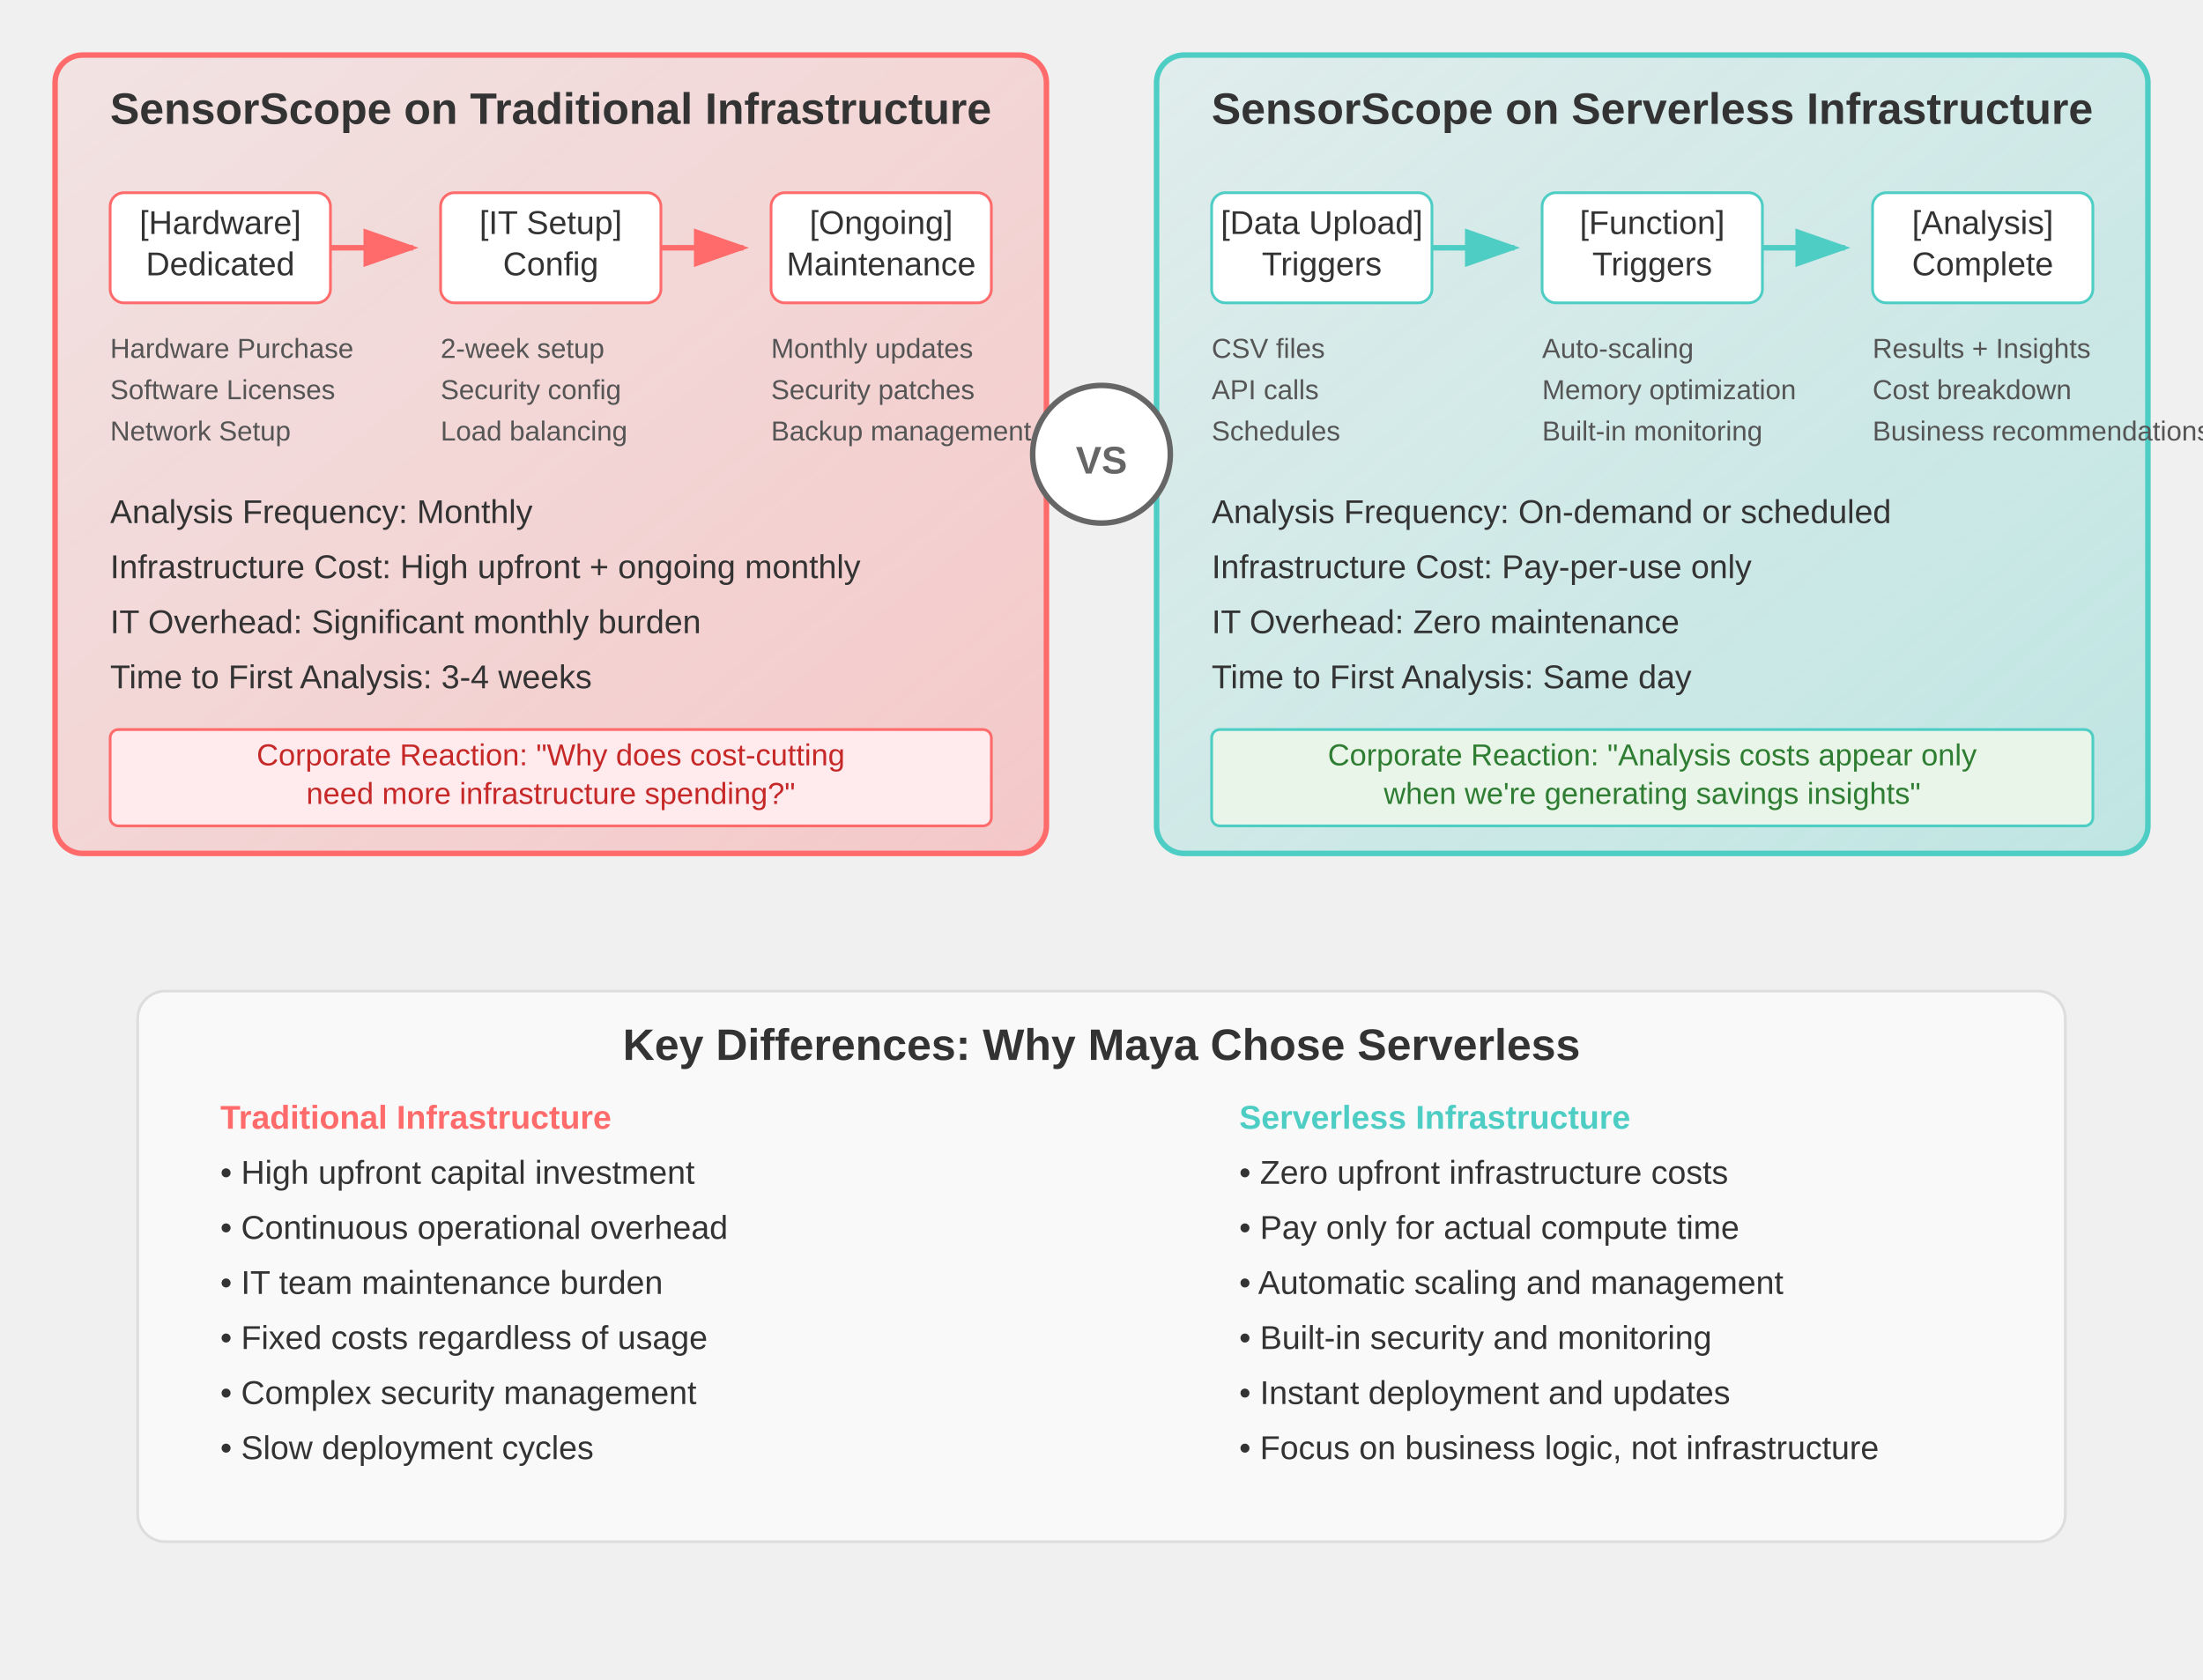
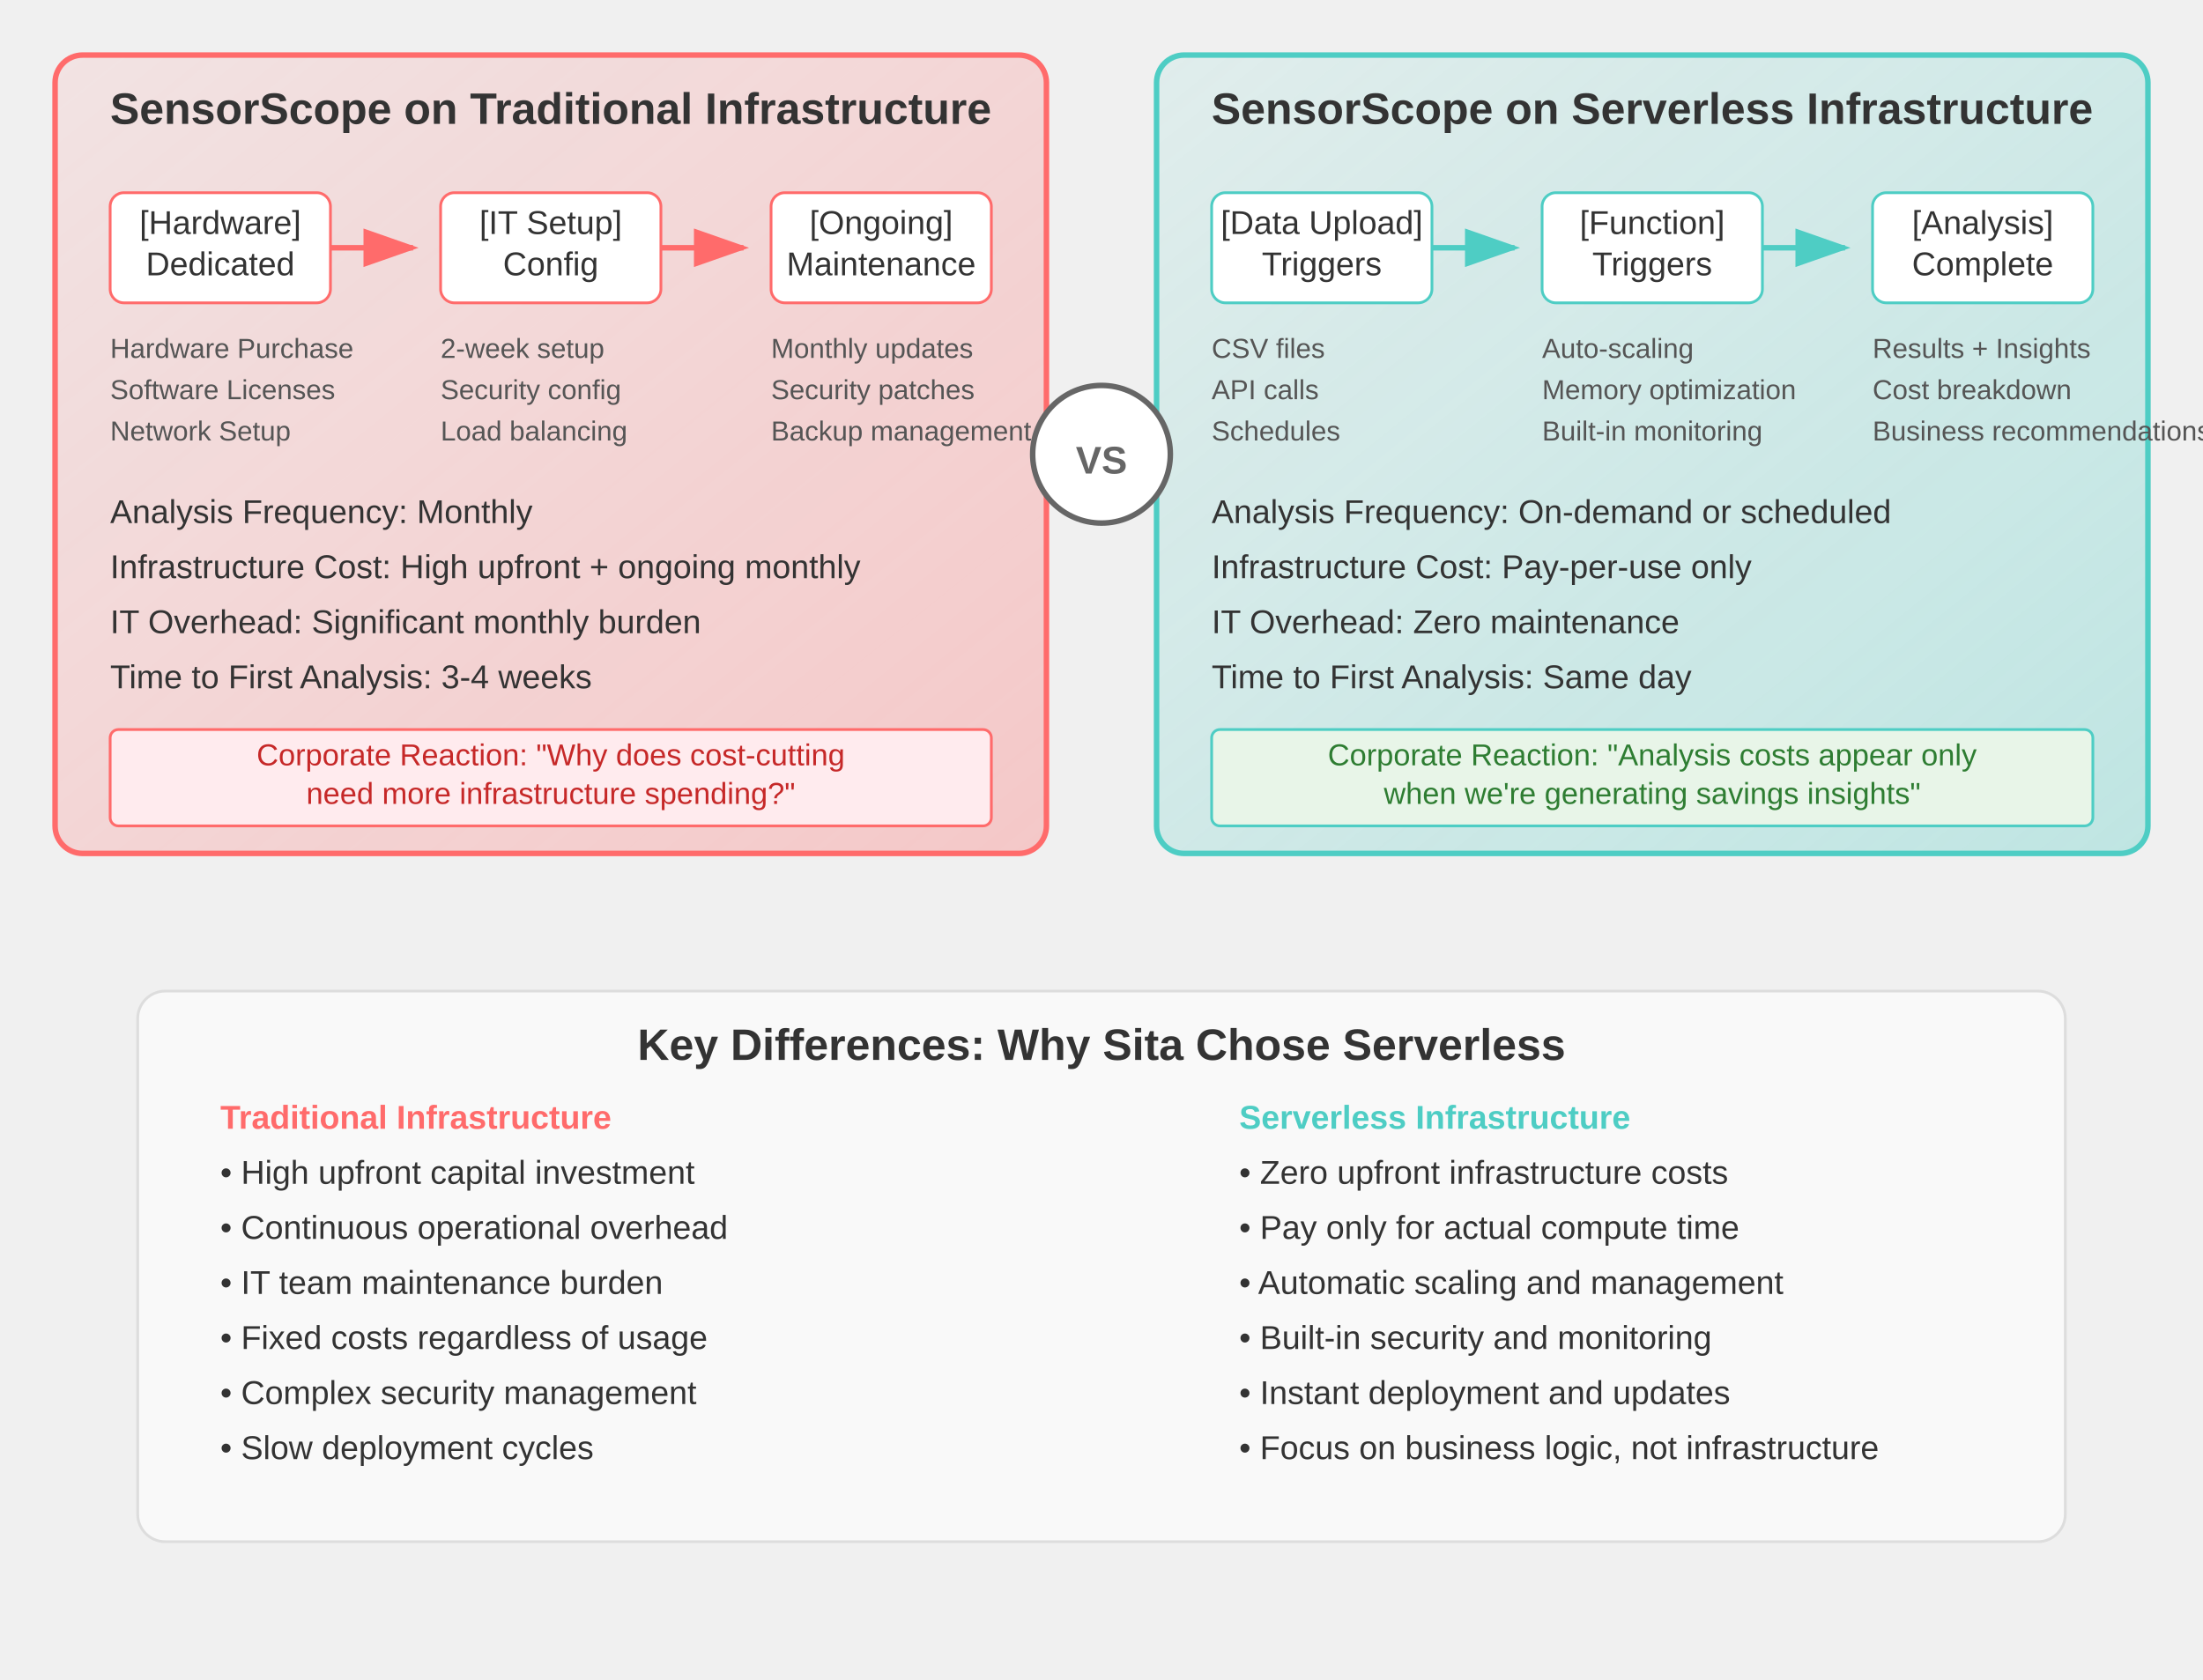
<svg xmlns="http://www.w3.org/2000/svg" width="800" height="610" viewBox="0 0 800 610">
  <defs>
    <linearGradient id="traditionalGrad" x1="0%" y1="0%" x2="100%" y2="100%">
      <stop offset="0%" style="stop-color:#ff6b6b;stop-opacity:0.1" />
      <stop offset="100%" style="stop-color:#ff6b6b;stop-opacity:0.3" />
    </linearGradient>
    <linearGradient id="serverlessGrad" x1="0%" y1="0%" x2="100%" y2="100%">
      <stop offset="0%" style="stop-color:#4ecdc4;stop-opacity:0.1" />
      <stop offset="100%" style="stop-color:#4ecdc4;stop-opacity:0.3" />
    </linearGradient>
  </defs>
  <g>
    <rect x="20" y="20" width="360" height="290" fill="url(#traditionalGrad)" stroke="#ff6b6b" stroke-width="2" rx="10" />
    <text x="200" y="45" text-anchor="middle" font-family="Arial, sans-serif" font-size="16" font-weight="bold" fill="#333">
      SensorScope on Traditional Infrastructure
    </text>
    <rect x="40" y="70" width="80" height="40" fill="#fff" stroke="#ff6b6b" stroke-width="1" rx="5" />
    <text x="80" y="85" text-anchor="middle" font-family="Arial, sans-serif" font-size="12" fill="#333">[Hardware]</text>
    <text x="80" y="100" text-anchor="middle" font-family="Arial, sans-serif" font-size="12" fill="#333">Dedicated</text>
    <rect x="160" y="70" width="80" height="40" fill="#fff" stroke="#ff6b6b" stroke-width="1" rx="5" />
    <text x="200" y="85" text-anchor="middle" font-family="Arial, sans-serif" font-size="12" fill="#333">[IT Setup]</text>
    <text x="200" y="100" text-anchor="middle" font-family="Arial, sans-serif" font-size="12" fill="#333">Config</text>
    <rect x="280" y="70" width="80" height="40" fill="#fff" stroke="#ff6b6b" stroke-width="1" rx="5" />
    <text x="320" y="85" text-anchor="middle" font-family="Arial, sans-serif" font-size="12" fill="#333">[Ongoing]</text>
    <text x="320" y="100" text-anchor="middle" font-family="Arial, sans-serif" font-size="12" fill="#333">Maintenance</text>
    <path d="M 120 90 L 150 90" stroke="#ff6b6b" stroke-width="2" marker-end="url(#arrowhead)" />
    <path d="M 240 90 L 270 90" stroke="#ff6b6b" stroke-width="2" marker-end="url(#arrowhead)" />
    <g font-family="Arial, sans-serif" font-size="10" fill="#555">
      <text x="40" y="130">Hardware Purchase</text>
      <text x="40" y="145">Software Licenses</text>
      <text x="40" y="160">Network Setup</text>
      <text x="160" y="130">2-week setup</text>
      <text x="160" y="145">Security config</text>
      <text x="160" y="160">Load balancing</text>
      <text x="280" y="130">Monthly updates</text>
      <text x="280" y="145">Security patches</text>
      <text x="280" y="160">Backup management</text>
    </g>
    <g font-family="Arial, sans-serif" font-size="12" fill="#333">
      <text x="40" y="190">Analysis Frequency: Monthly</text>
      <text x="40" y="210">Infrastructure Cost: High upfront + ongoing monthly</text>
      <text x="40" y="230">IT Overhead: Significant monthly burden</text>
      <text x="40" y="250">Time to First Analysis: 3-4 weeks</text>
    </g>
    <rect x="40" y="265" width="320" height="35" fill="#ffebee" stroke="#ff6b6b" stroke-width="1" rx="3" />
    <text x="200" y="278" text-anchor="middle" font-family="Arial, sans-serif" font-size="11" fill="#c62828">
      Corporate Reaction: "Why does cost-cutting
    </text>
    <text x="200" y="292" text-anchor="middle" font-family="Arial, sans-serif" font-size="11" fill="#c62828">
      need more infrastructure spending?"
    </text>
  </g>
  <g>
    <rect x="420" y="20" width="360" height="290" fill="url(#serverlessGrad)" stroke="#4ecdc4" stroke-width="2" rx="10" />
    <text x="600" y="45" text-anchor="middle" font-family="Arial, sans-serif" font-size="16" font-weight="bold" fill="#333">
      SensorScope on Serverless Infrastructure
    </text>
    <rect x="440" y="70" width="80" height="40" fill="#fff" stroke="#4ecdc4" stroke-width="1" rx="5" />
    <text x="480" y="85" text-anchor="middle" font-family="Arial, sans-serif" font-size="12" fill="#333">[Data Upload]</text>
    <text x="480" y="100" text-anchor="middle" font-family="Arial, sans-serif" font-size="12" fill="#333">Triggers</text>
    <rect x="560" y="70" width="80" height="40" fill="#fff" stroke="#4ecdc4" stroke-width="1" rx="5" />
    <text x="600" y="85" text-anchor="middle" font-family="Arial, sans-serif" font-size="12" fill="#333">[Function]</text>
    <text x="600" y="100" text-anchor="middle" font-family="Arial, sans-serif" font-size="12" fill="#333">Triggers</text>
    <rect x="680" y="70" width="80" height="40" fill="#fff" stroke="#4ecdc4" stroke-width="1" rx="5" />
    <text x="720" y="85" text-anchor="middle" font-family="Arial, sans-serif" font-size="12" fill="#333">[Analysis]</text>
    <text x="720" y="100" text-anchor="middle" font-family="Arial, sans-serif" font-size="12" fill="#333">Complete</text>
    <path d="M 520 90 L 550 90" stroke="#4ecdc4" stroke-width="2" marker-end="url(#arrowhead2)" />
    <path d="M 640 90 L 670 90" stroke="#4ecdc4" stroke-width="2" marker-end="url(#arrowhead2)" />
    <g font-family="Arial, sans-serif" font-size="10" fill="#555">
      <text x="440" y="130">CSV files</text>
      <text x="440" y="145">API calls</text>
      <text x="440" y="160">Schedules</text>
      <text x="560" y="130">Auto-scaling</text>
      <text x="560" y="145">Memory optimization</text>
      <text x="560" y="160">Built-in monitoring</text>
      <text x="680" y="130">Results + Insights</text>
      <text x="680" y="145">Cost breakdown</text>
      <text x="680" y="160">Business recommendations</text>
    </g>
    <g font-family="Arial, sans-serif" font-size="12" fill="#333">
      <text x="440" y="190">Analysis Frequency: On-demand or scheduled</text>
      <text x="440" y="210">Infrastructure Cost: Pay-per-use only</text>
      <text x="440" y="230">IT Overhead: Zero maintenance</text>
      <text x="440" y="250">Time to First Analysis: Same day</text>
    </g>
    <rect x="440" y="265" width="320" height="35" fill="#e8f5e8" stroke="#4ecdc4" stroke-width="1" rx="3" />
    <text x="600" y="278" text-anchor="middle" font-family="Arial, sans-serif" font-size="11" fill="#2e7d32">
      Corporate Reaction: "Analysis costs appear only
    </text>
    <text x="600" y="292" text-anchor="middle" font-family="Arial, sans-serif" font-size="11" fill="#2e7d32">
      when we're generating savings insights"
    </text>
  </g>
  <g>
    <circle cx="400" cy="165" r="25" fill="#fff" stroke="#666" stroke-width="2" />
    <text x="400" y="172" text-anchor="middle" font-family="Arial, sans-serif" font-size="14" font-weight="bold" fill="#666">VS</text>
  </g>
  <defs>
    <marker id="arrowhead" markerWidth="10" markerHeight="7" refX="9" refY="3.5" orient="auto">
      <polygon points="0 0, 10 3.5, 0 7" fill="#ff6b6b" />
    </marker>
    <marker id="arrowhead2" markerWidth="10" markerHeight="7" refX="9" refY="3.5" orient="auto">
      <polygon points="0 0, 10 3.5, 0 7" fill="#4ecdc4" />
    </marker>
  </defs>
  <g>
    <rect x="50" y="360" width="700" height="200" fill="#f9f9f9" stroke="#ddd" stroke-width="1" rx="10" />
    <text x="400" y="385" text-anchor="middle" font-family="Arial, sans-serif" font-size="16" font-weight="bold" fill="#333">
-       Key Differences: Why Maya Chose Serverless
+       Key Differences: Why Sita Chose Serverless
    </text>
    <g font-family="Arial, sans-serif" font-size="12" fill="#333">
      <text x="80" y="410" font-weight="bold" fill="#ff6b6b">Traditional Infrastructure</text>
      <text x="80" y="430">• High upfront capital investment</text>
      <text x="80" y="450">• Continuous operational overhead</text>
      <text x="80" y="470">• IT team maintenance burden</text>
      <text x="80" y="490">• Fixed costs regardless of usage</text>
      <text x="80" y="510">• Complex security management</text>
      <text x="80" y="530">• Slow deployment cycles</text>
      <text x="450" y="410" font-weight="bold" fill="#4ecdc4">Serverless Infrastructure</text>
      <text x="450" y="430">• Zero upfront infrastructure costs</text>
      <text x="450" y="450">• Pay only for actual compute time</text>
      <text x="450" y="470">• Automatic scaling and management</text>
      <text x="450" y="490">• Built-in security and monitoring</text>
      <text x="450" y="510">• Instant deployment and updates</text>
      <text x="450" y="530">• Focus on business logic, not infrastructure</text>
    </g>
  </g>
</svg>
